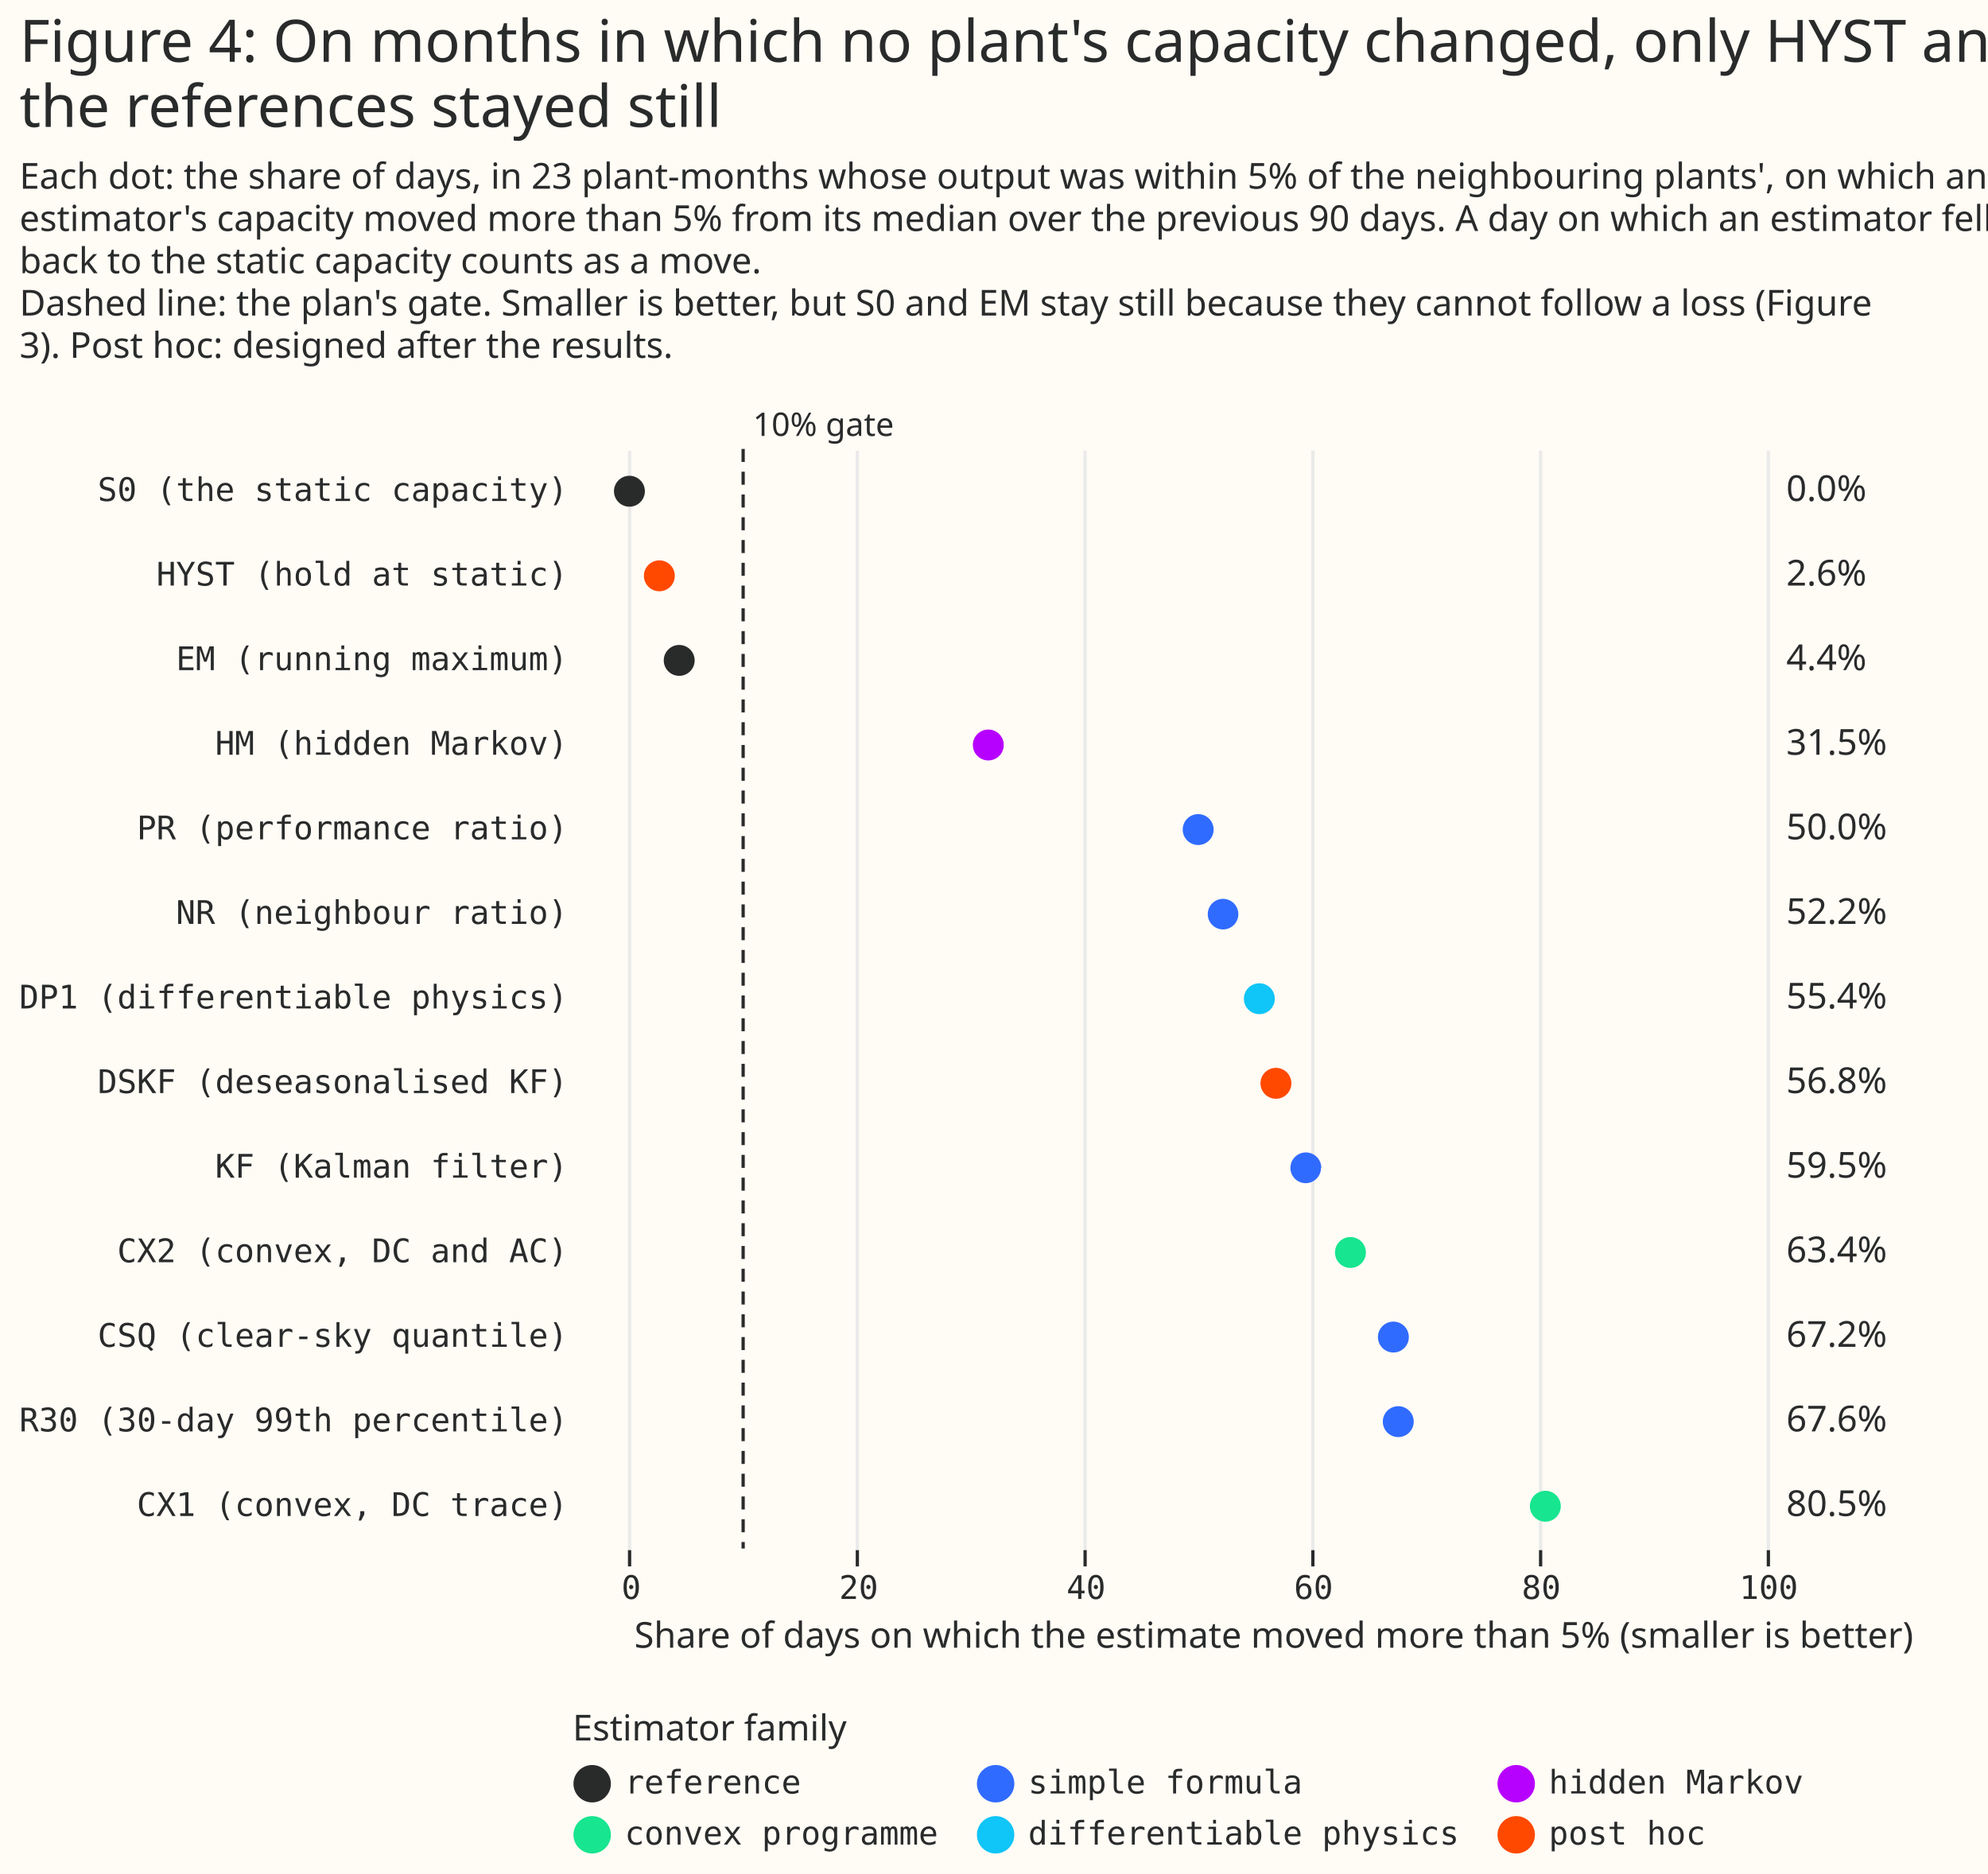
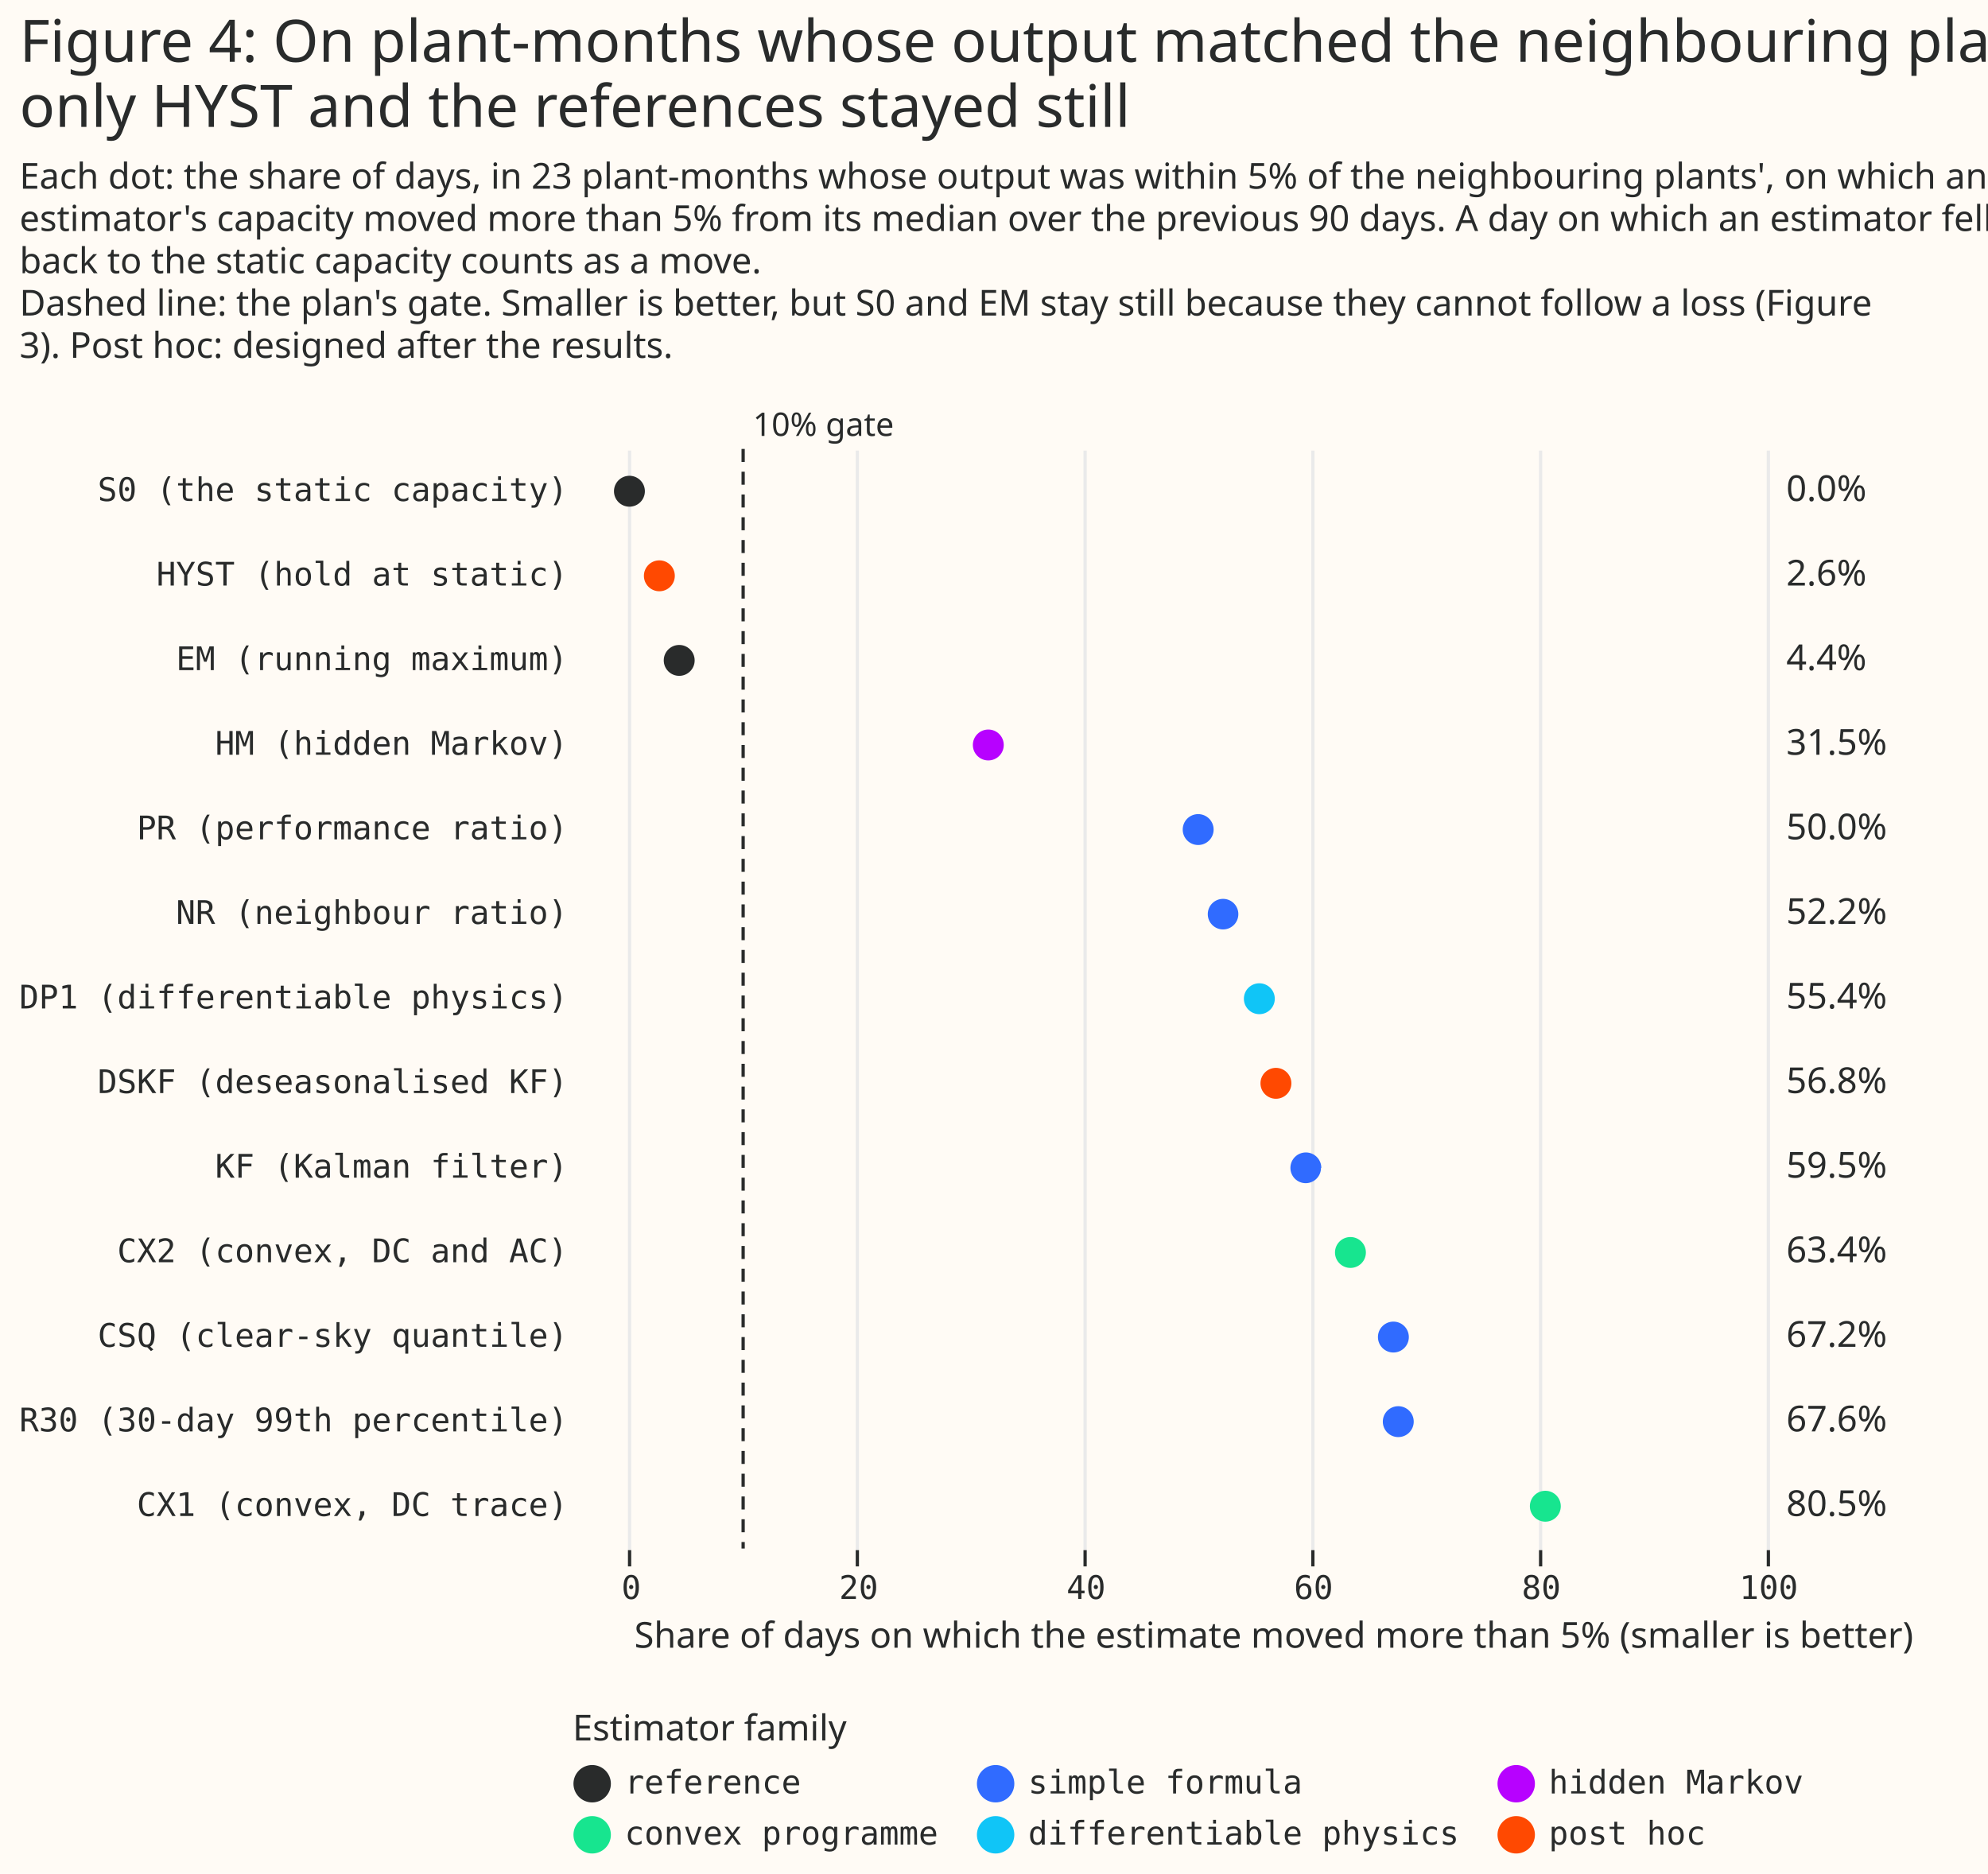
<svg xmlns="http://www.w3.org/2000/svg" width="611" height="576" class="marks" viewBox="0 0 611 576">
  <path fill="#fffbf5" d="M0 0h611v576H0z" />
  <g fill="none" stroke-miterlimit="10" aria-roledescription="group mark container" class="mark-group role-frame root">
    <path d="M176 138h430z" aria-hidden="true" class="background" />
    <g aria-roledescription="group mark container" class="mark-group role-scope concat_0_group">
      <path fill="#fffbf5" d="M176 138h430v338H176Z" aria-hidden="true" class="background" />
      <g aria-hidden="true" class="mark-group role-axis">
        <path stroke="#eaeaea" d="M193.5 476.5v-338m70 338v-338m70 338v-338m70 338v-338m70 338v-338m70 338v-338" class="mark-rule role-axis-grid" pointer-events="none" />
      </g>
      <g aria-label="X-axis titled 'Share of days on which the estimate moved more than 5% (smaller is better)' for a linear scale with values from −5 to 118" aria-roledescription="axis" class="mark-group role-axis" pointer-events="none">
        <path stroke="#292b2b" d="M193.5 476.5v5m70-5v5m70-5v5m70-5v5m70-5v5m70-5v5" class="mark-rule role-axis-tick" />
        <g fill="#292b2b" class="mark-text role-axis-label" font-family="Matter Semi Mono, Roboto Mono, monospace" font-size="10" text-anchor="middle">
          <text transform="translate(194 491.5)">0</text>
          <text transform="translate(263.9 491.5)">20</text>
          <text transform="translate(333.8 491.5)">40</text>
          <text transform="translate(403.7 491.5)">60</text>
          <text transform="translate(473.7 491.5)">80</text>
          <text transform="translate(543.6 491.5)">100</text>
        </g>
        <text fill="#292b2b" class="mark-text role-axis-title" font-family="Matter XH, DM Sans, sans-serif" font-size="11" text-anchor="middle" transform="translate(391.5 506.5)">Share of days on which the estimate moved more than 5% (smaller is better)</text>
      </g>
      <g aria-label="Y-axis for a discrete scale with 13 values: S0 (the static capacity), HYST (hold at static), EM (running maximum), HM (hidden Markov), PR (performance ratio), ending with CX1 (convex, DC trace)" aria-roledescription="axis" class="mark-group role-axis">
        <g fill="#292b2b" class="mark-text role-axis-label" font-family="Matter Semi Mono, Roboto Mono, monospace" font-size="10" pointer-events="none" text-anchor="end">
          <text transform="translate(174.5 154)">S0 (the static capacity)</text>
          <text transform="translate(174.5 180)">HYST (hold at static)</text>
          <text transform="translate(174.5 206)">EM (running maximum)</text>
          <text transform="translate(174.5 232)">HM (hidden Markov)</text>
          <text transform="translate(174.5 258)">PR (performance ratio)</text>
          <text transform="translate(174.5 284)">NR (neighbour ratio)</text>
          <text transform="translate(174.5 310)">DP1 (differentiable physics)</text>
          <text transform="translate(174.5 336)">DSKF (deseasonalised KF)</text>
          <text transform="translate(174.5 362)">KF (Kalman filter)</text>
          <text transform="translate(174.5 388)">CX2 (convex, DC and AC)</text>
          <text transform="translate(174.5 414)">CSQ (clear-sky quantile)</text>
          <text transform="translate(174.5 440)">R30 (30-day 99th percentile)</text>
          <text transform="translate(174.5 466)">CX1 (convex, DC trace)</text>
        </g>
      </g>
      <path stroke="#292b2b" stroke-dasharray="4,3" d="M228.4 138v338" aria-hidden="true" class="mark-rule role-mark concat_0_layer_0_marks" />
      <g aria-roledescription="text mark container" class="mark-text role-mark concat_0_layer_1_marks">
        <text fill="#292b2b" aria-label="x: 10; label: 10% gate" aria-roledescription="text mark" font-family="Matter XH, DM Sans, sans-serif" font-size="10" transform="translate(231.4 134)">10% gate</text>
      </g>
      <g aria-hidden="true" class="mark-symbol role-mark concat_0_layer_3_marks">
        <path fill="#292b2b" d="M198.2 151a4.7 4.7 0 1 1-9.5 0 4.7 4.7 0 1 1 9.5 0" />
        <path fill="#ff4901" d="M207.4 177a4.7 4.7 0 1 1-9.5 0 4.7 4.7 0 1 1 9.5 0" />
        <path fill="#292b2b" d="M213.5 203a4.7 4.7 0 1 1-9.5 0 4.7 4.7 0 1 1 9.5 0" />
        <path fill="#b701ff" d="M308.5 229a4.7 4.7 0 1 1-9.5 0 4.7 4.7 0 1 1 9.5 0" />
        <path fill="#306bff" d="M373 255a4.7 4.7 0 1 1-9.5 0 4.7 4.7 0 1 1 9.5 0m7.6 26a4.7 4.7 0 1 1-9.4 0 4.7 4.7 0 1 1 9.4 0" />
        <path fill="#10c5f7" d="M391.8 307a4.7 4.7 0 1 1-9.5 0 4.7 4.7 0 1 1 9.5 0" />
        <path fill="#ff4901" d="M396.9 333a4.7 4.7 0 1 1-9.5 0 4.7 4.7 0 1 1 9.5 0" />
        <path fill="#306bff" d="M406 359a4.7 4.7 0 1 1-9.4 0 4.7 4.7 0 1 1 9.5 0" />
        <path fill="#17e58f" d="M419.8 385a4.7 4.7 0 1 1-9.5 0 4.7 4.7 0 1 1 9.5 0" />
        <path fill="#306bff" d="M433 411a4.7 4.7 0 1 1-9.5 0 4.7 4.7 0 1 1 9.5 0m1.5 26a4.7 4.7 0 1 1-9.5 0 4.7 4.7 0 1 1 9.5 0" />
        <path fill="#17e58f" d="M479.7 463a4.7 4.7 0 1 1-9.5 0 4.7 4.7 0 1 1 9.5 0" />
      </g>
      <g fill="#292b2b" aria-hidden="true" class="mark-text role-mark concat_0_layer_4_marks" font-family="Matter XH, DM Sans, sans-serif" font-size="11">
        <text transform="translate(549 154)">0.0%</text>
        <text transform="translate(549 180)">2.6%</text>
        <text transform="translate(549 206)">4.4%</text>
        <text transform="translate(549 232)">31.5%</text>
        <text transform="translate(549 258)">50.0%</text>
        <text transform="translate(549 284)">52.2%</text>
        <text transform="translate(549 310)">55.4%</text>
        <text transform="translate(549 336)">56.8%</text>
        <text transform="translate(549 362)">59.5%</text>
        <text transform="translate(549 388)">63.4%</text>
        <text transform="translate(549 414)">67.2%</text>
        <text transform="translate(549 440)">67.6%</text>
        <text transform="translate(549 466)">80.5%</text>
      </g>
    </g>
    <g aria-label="Symbol legend titled 'Estimator family' for fill color and stroke color with 6 values: reference, simple formula, hidden Markov, convex programme, differentiable physics, post hoc" aria-roledescription="legend" class="mark-group role-legend">
      <path d="M176 526h379v45H176Z" aria-hidden="true" class="background" pointer-events="none" />
      <g class="mark-group role-legend-entry">
        <g aria-roledescription="group mark container" class="mark-group role-scope" pointer-events="none">
          <path d="M176 542.3h112v12.5H176Z" aria-hidden="true" class="background" />
          <path fill="#292b2b" stroke="#292b2b" stroke-width="1.5" d="M187 548.3a5 5 0 1 1-10 0 5 5 0 1 1 10 0" class="mark-symbol role-legend-symbol" />
          <text fill="#292b2b" class="mark-text role-legend-label" font-family="Matter Semi Mono, Roboto Mono, monospace" font-size="10" transform="translate(192 551.3)">reference</text>
          <path d="M300 542.3h148v12.5H300Z" aria-hidden="true" class="background" />
          <path fill="#306bff" stroke="#306bff" stroke-width="1.5" d="M311 548.3a5 5 0 1 1-10 0 5 5 0 1 1 10 0" class="mark-symbol role-legend-symbol" />
          <text fill="#292b2b" class="mark-text role-legend-label" font-family="Matter Semi Mono, Roboto Mono, monospace" font-size="10" transform="translate(316 551.3)">simple formula</text>
          <path d="M460 542.3h94v12.5h-94Z" aria-hidden="true" class="background" />
          <path fill="#b701ff" stroke="#b701ff" stroke-width="1.5" d="M471 548.3a5 5 0 1 1-10 0 5 5 0 1 1 10 0" class="mark-symbol role-legend-symbol" />
          <text fill="#292b2b" class="mark-text role-legend-label" font-family="Matter Semi Mono, Roboto Mono, monospace" font-size="10" transform="translate(476 551.3)">hidden Markov</text>
          <path d="M176 558h112v12.5H176Z" aria-hidden="true" class="background" />
          <path fill="#17e58f" stroke="#17e58f" stroke-width="1.5" d="M187 564a5 5 0 1 1-10 0 5 5 0 1 1 10 0" class="mark-symbol role-legend-symbol" />
          <text fill="#292b2b" class="mark-text role-legend-label" font-family="Matter Semi Mono, Roboto Mono, monospace" font-size="10" transform="translate(192 567)">convex programme</text>
          <path d="M300 558h148v12.5H300Z" aria-hidden="true" class="background" />
          <path fill="#10c5f7" stroke="#10c5f7" stroke-width="1.5" d="M311 564a5 5 0 1 1-10 0 5 5 0 1 1 10 0" class="mark-symbol role-legend-symbol" />
          <text fill="#292b2b" class="mark-text role-legend-label" font-family="Matter Semi Mono, Roboto Mono, monospace" font-size="10" transform="translate(316 567)">differentiable physics</text>
          <path d="M460 558h94v12.5h-94Z" aria-hidden="true" class="background" />
          <path fill="#ff4901" stroke="#ff4901" stroke-width="1.5" d="M471 564a5 5 0 1 1-10 0 5 5 0 1 1 10 0" class="mark-symbol role-legend-symbol" />
          <text fill="#292b2b" class="mark-text role-legend-label" font-family="Matter Semi Mono, Roboto Mono, monospace" font-size="10" transform="translate(476 567)">post hoc</text>
        </g>
      </g>
      <text fill="#292b2b" class="mark-text role-legend-title" font-family="Matter XH, DM Sans, sans-serif" font-size="11" pointer-events="none" transform="translate(176 535)">Estimator family</text>
    </g>
    <g fill="#292b2b" class="mark-group role-title" font-family="Matter XH, DM Sans, sans-serif" pointer-events="none">
-       <text aria-label="Title text 'Figure 4: On months in which no plant's capacity changed, only HYST and the references stayed still'" aria-roledescription="title" class="mark-text role-title-text" font-size="18" transform="translate(6 19)">
-         <tspan>Figure 4: On months in which no plant's capacity changed, only HYST and</tspan>
-         <tspan x="0" dy="20">the references stayed still</tspan>
+       <text aria-label="Title text 'Figure 4: On plant-months whose output matched the neighbouring plants', only HYST and the references stayed still'" aria-roledescription="title" class="mark-text role-title-text" font-size="18" transform="translate(6 19)">
+         <tspan>Figure 4: On plant-months whose output matched the neighbouring plants',</tspan>
+         <tspan x="0" dy="20">only HYST and the references stayed still</tspan>
      </text>
      <text aria-label="Subtitle text 'Each dot: the share of days, in 23 plant-months whose output was within 5% of the neighbouring plants', on which an estimator's capacity moved more than 5% from its median over the previous 90 days. A day on which an estimator fell back to the static capacity counts as a move. Dashed line: the plan's gate. Smaller is better, but S0 and EM stay still because they cannot follow a loss (Figure 3). Post hoc: designed after the results.'" aria-roledescription="subtitle" class="mark-text role-title-subtitle" font-size="11" transform="translate(6 58)">
        <tspan>Each dot: the share of days, in 23 plant-months whose output was within 5% of the neighbouring plants', on which an</tspan>
        <tspan x="0" dy="13">estimator's capacity moved more than 5% from its median over the previous 90 days. A day on which an estimator fell</tspan>
        <tspan x="0" dy="13">back to the static capacity counts as a move.</tspan>
        <tspan x="0" dy="13">Dashed line: the plan's gate. Smaller is better, but S0 and EM stay still because they cannot follow a loss (Figure</tspan>
        <tspan x="0" dy="13">3). Post hoc: designed after the results.</tspan>
      </text>
    </g>
  </g>
</svg>
